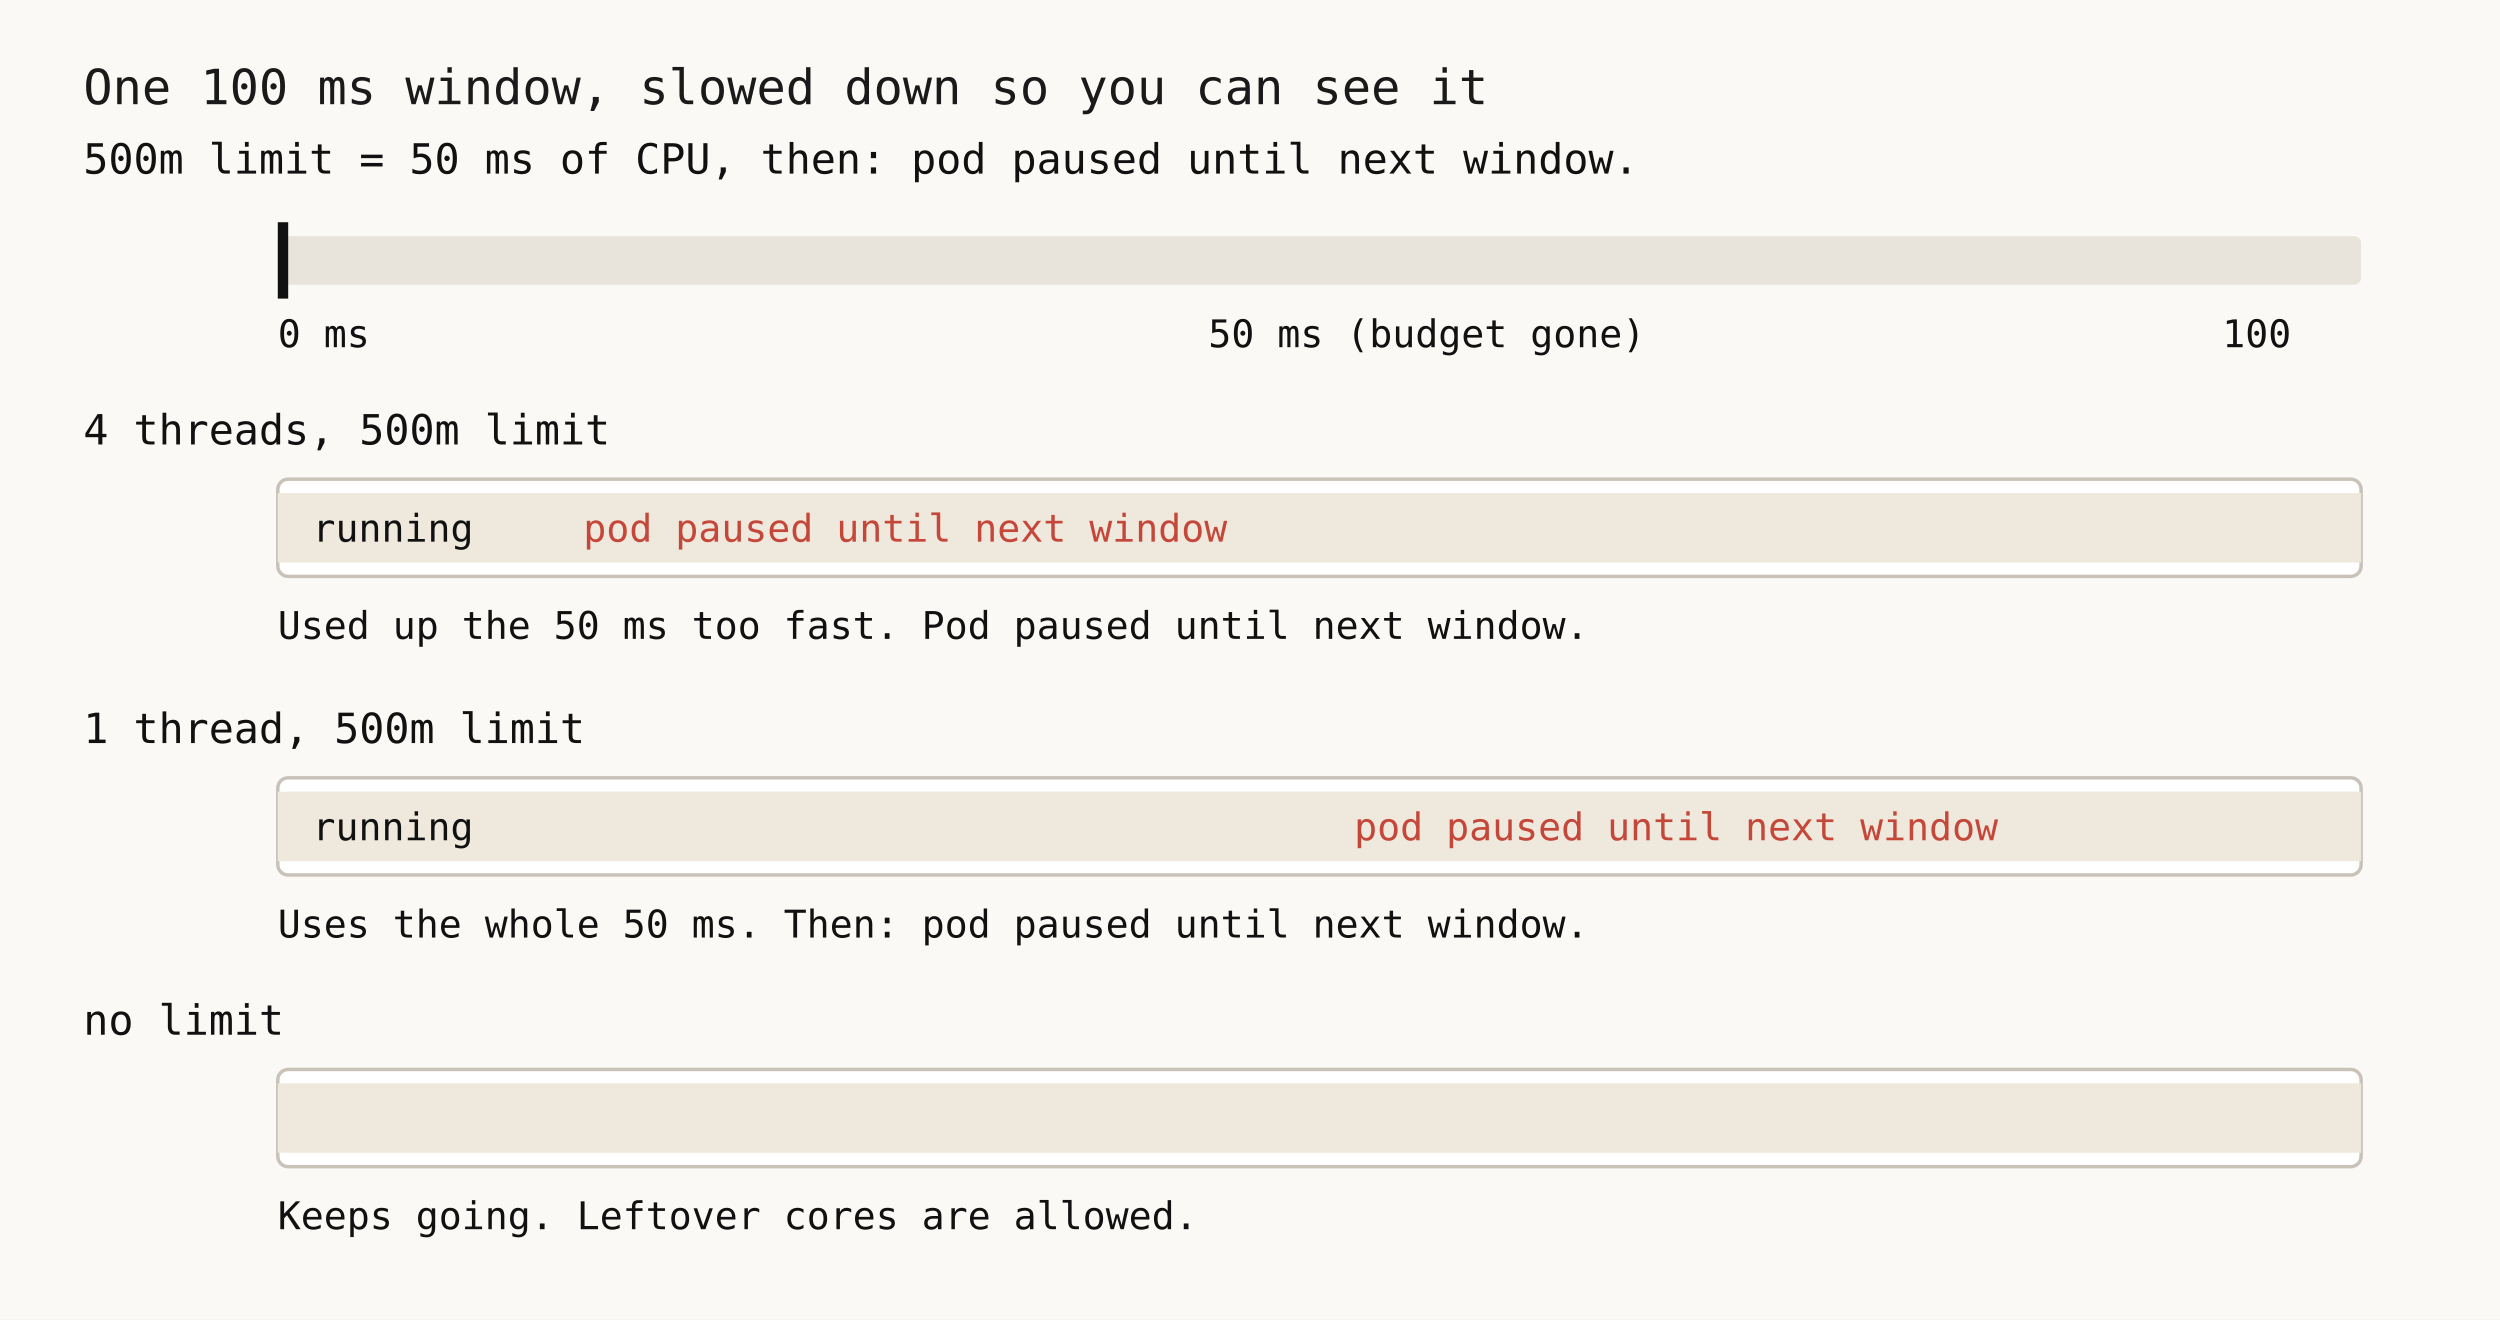
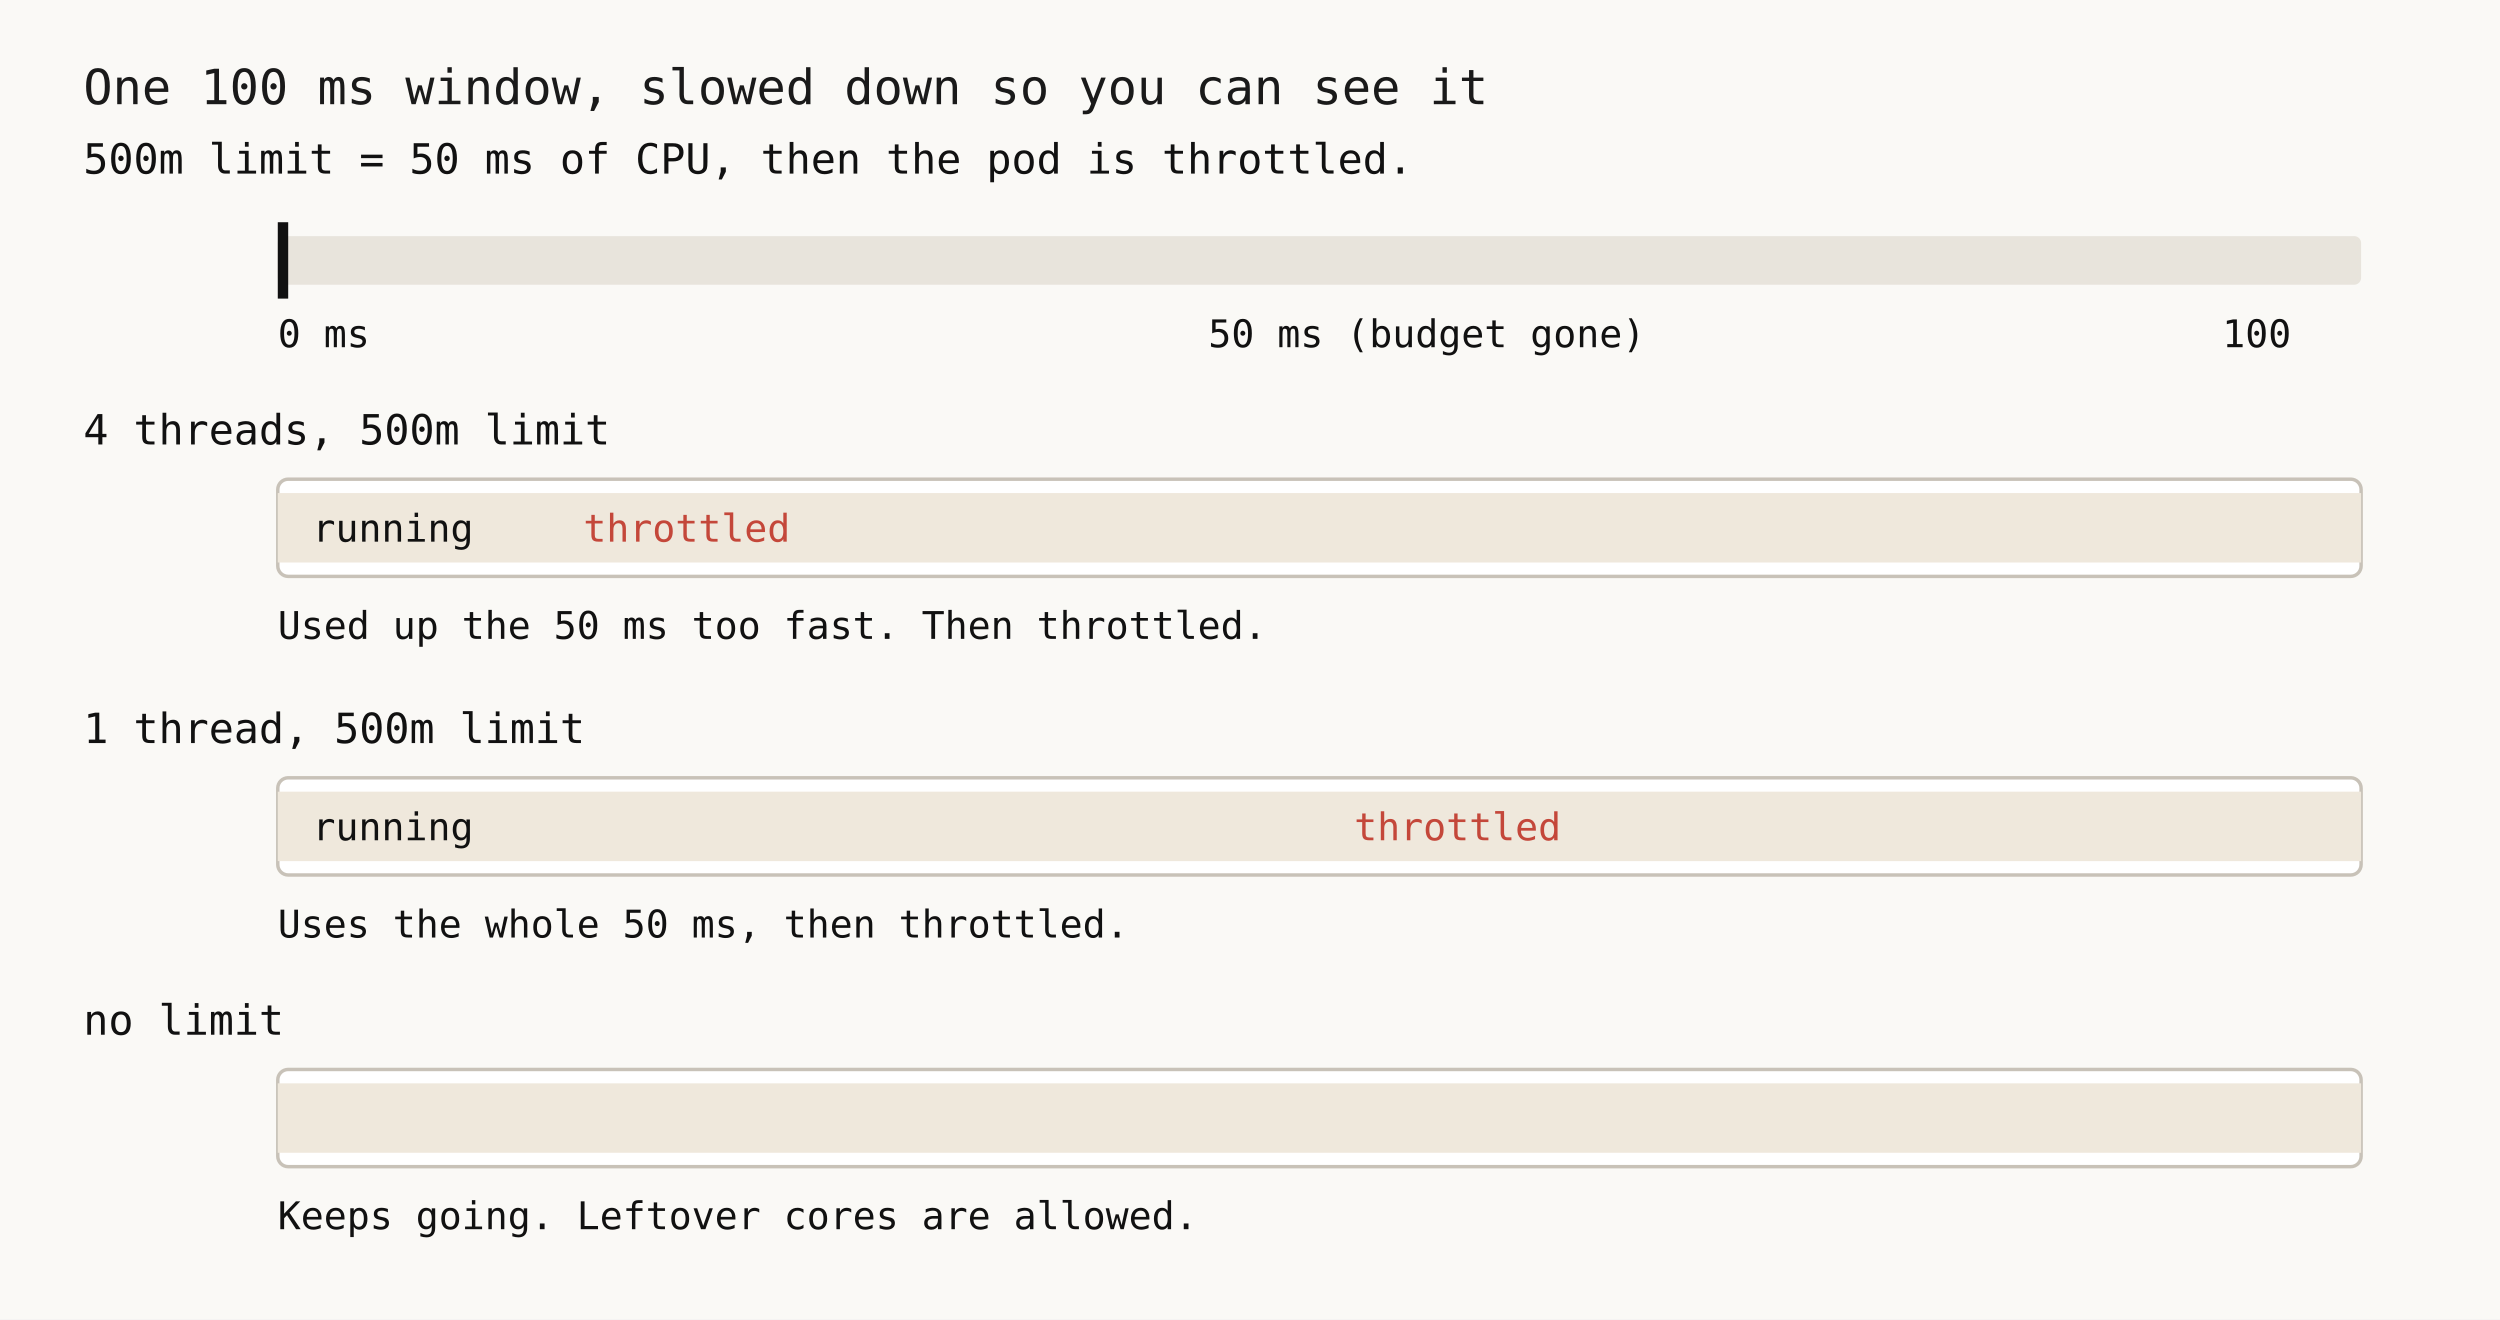
<svg xmlns="http://www.w3.org/2000/svg" width="720" height="380" viewBox="0 0 720 380">
  <style>
    text { font-family: ui-monospace, SFMono-Regular, Menlo, monospace; }
    .title { font-size: 14px; fill: #1a1a1a; }
    .sub { font-size: 12px; fill: #111111; }
    .tiny { font-size: 11px; fill: #111111; }
    .ink { font-size: 11px; fill: #111111; }
    .wait { font-size: 11px; fill: #c4473a; }
    .lane { fill: #ffffff; stroke: #c8c2b8; }
    #play { animation: play 4s linear infinite; }
    #run4 { animation: run4 4s linear infinite; }
    #run1 { animation: run1 4s linear infinite; }
    #runOpen { animation: runOpen 4s linear infinite; }
    #tagRun { animation: tagRun 4s linear infinite; }
    #tagPause { animation: tagPause 4s linear infinite; }
    #tagRun1 { animation: tagRun1 4s linear infinite; }
    #tagPause1 { animation: tagPause1 4s linear infinite; }
    @keyframes play {
      0% { x: 80; } 50% { x: 677; } 50.01% { x: 80; } 100% { x: 677; }
    }
    @keyframes run4 {
      0% { width: 0; }
      12.5%, 50% { width: 75px; }
      50.01% { width: 0; }
      62.5%, 100% { width: 75px; }
    }
    @keyframes run1 {
      0% { width: 0; }
      25%, 50% { width: 300px; }
      50.01% { width: 0; }
      75%, 100% { width: 300px; }
    }
    @keyframes runOpen {
      0% { width: 0; }
      50% { width: 600px; }
      50.01% { width: 0; }
      100% { width: 600px; }
    }
    @keyframes tagRun {
      0%, 12% { opacity: 1; } 13%, 49% { opacity: 0; }
      50%, 62% { opacity: 1; } 63%, 100% { opacity: 0; }
    }
    @keyframes tagPause {
      0%, 12% { opacity: 0; } 13%, 49% { opacity: 1; }
      50%, 62% { opacity: 0; } 63%, 100% { opacity: 1; }
    }
    @keyframes tagRun1 {
      0%, 24% { opacity: 1; } 25%, 49% { opacity: 0; }
      50%, 74% { opacity: 1; } 75%, 100% { opacity: 0; }
    }
    @keyframes tagPause1 {
      0%, 24% { opacity: 0; } 25%, 49% { opacity: 1; }
      50%, 74% { opacity: 0; } 75%, 100% { opacity: 1; }
    }
  </style>
  <rect width="720" height="380" fill="#faf9f6" />
  <text class="title" x="24" y="30">One 100 ms window, slowed down so you can see it</text>
-   <text class="sub" x="24" y="50">500m limit = 50 ms of CPU, then: pod paused until next window.</text>
+   <text class="sub" x="24" y="50">500m limit = 50 ms of CPU, then the pod is throttled.</text>
  <rect x="80" y="68" width="600" height="14" rx="2" fill="#e8e4dc" />
  <rect id="play" x="80" y="64" width="3" height="22" fill="#111111" />
  <text class="tiny" x="80" y="100">0 ms</text>
  <text class="tiny" x="348" y="100">50 ms  (budget gone)</text>
  <text class="tiny" x="640" y="100">100</text>
  <text class="sub" x="24" y="128">4 threads, 500m limit</text>
  <rect class="lane" x="80" y="138" width="600" height="28" rx="3" />
  <rect x="80" y="142" width="600" height="20" fill="#efe8dc" />
  <rect id="run4" x="80" y="142" width="0" height="20" fill="#8fbf8f" />
  <text id="tagRun" class="ink" x="90" y="156">running</text>
-   <text id="tagPause" class="wait" x="168" y="156">pod paused until next window</text>
-   <text class="tiny" x="80" y="184">Used up the 50 ms too fast. Pod paused until next window.</text>
+   <text id="tagPause" class="wait" x="168" y="156">throttled</text>
+   <text class="tiny" x="80" y="184">Used up the 50 ms too fast. Then throttled.</text>
  <text class="sub" x="24" y="214">1 thread, 500m limit</text>
  <rect class="lane" x="80" y="224" width="600" height="28" rx="3" />
  <rect x="80" y="228" width="600" height="20" fill="#efe8dc" />
  <rect id="run1" x="80" y="228" width="0" height="20" fill="#8fbf8f" />
  <text id="tagRun1" class="ink" x="90" y="242">running</text>
-   <text id="tagPause1" class="wait" x="390" y="242">pod paused until next window</text>
-   <text class="tiny" x="80" y="270">Uses the whole 50 ms. Then: pod paused until next window.</text>
+   <text id="tagPause1" class="wait" x="390" y="242">throttled</text>
+   <text class="tiny" x="80" y="270">Uses the whole 50 ms, then throttled.</text>
  <text class="sub" x="24" y="298">no limit</text>
  <rect class="lane" x="80" y="308" width="600" height="28" rx="3" />
  <rect x="80" y="312" width="600" height="20" fill="#efe8dc" />
  <rect id="runOpen" x="80" y="312" width="0" height="20" fill="#8fbf8f" />
  <text class="tiny" x="80" y="354">Keeps going. Leftover cores are allowed.</text>
</svg>
